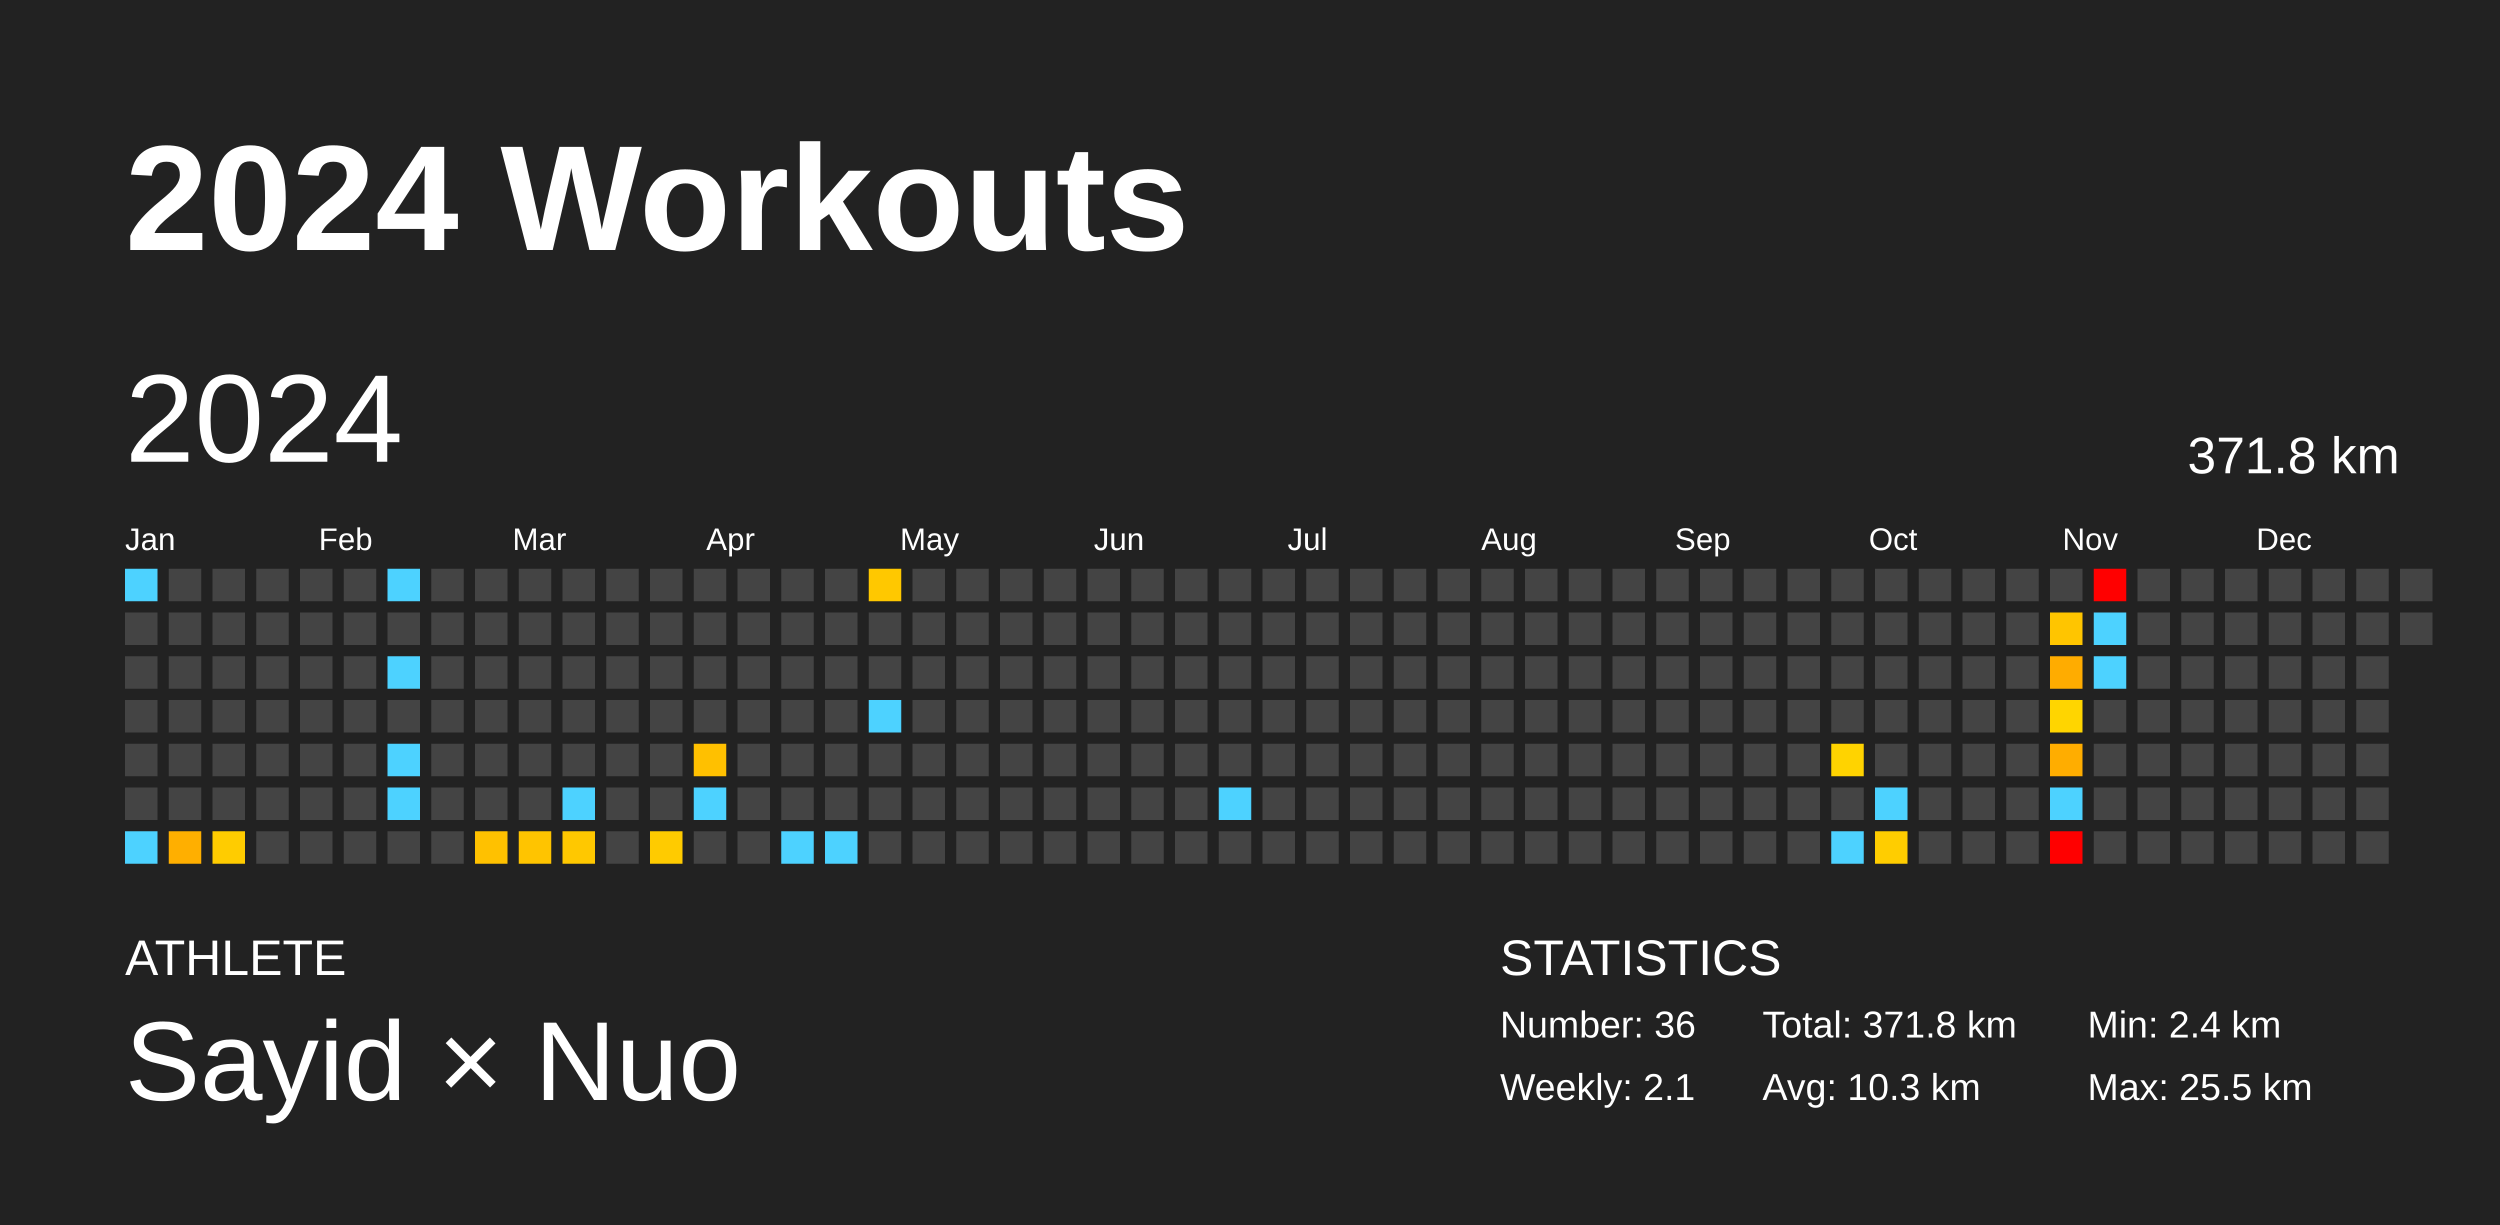
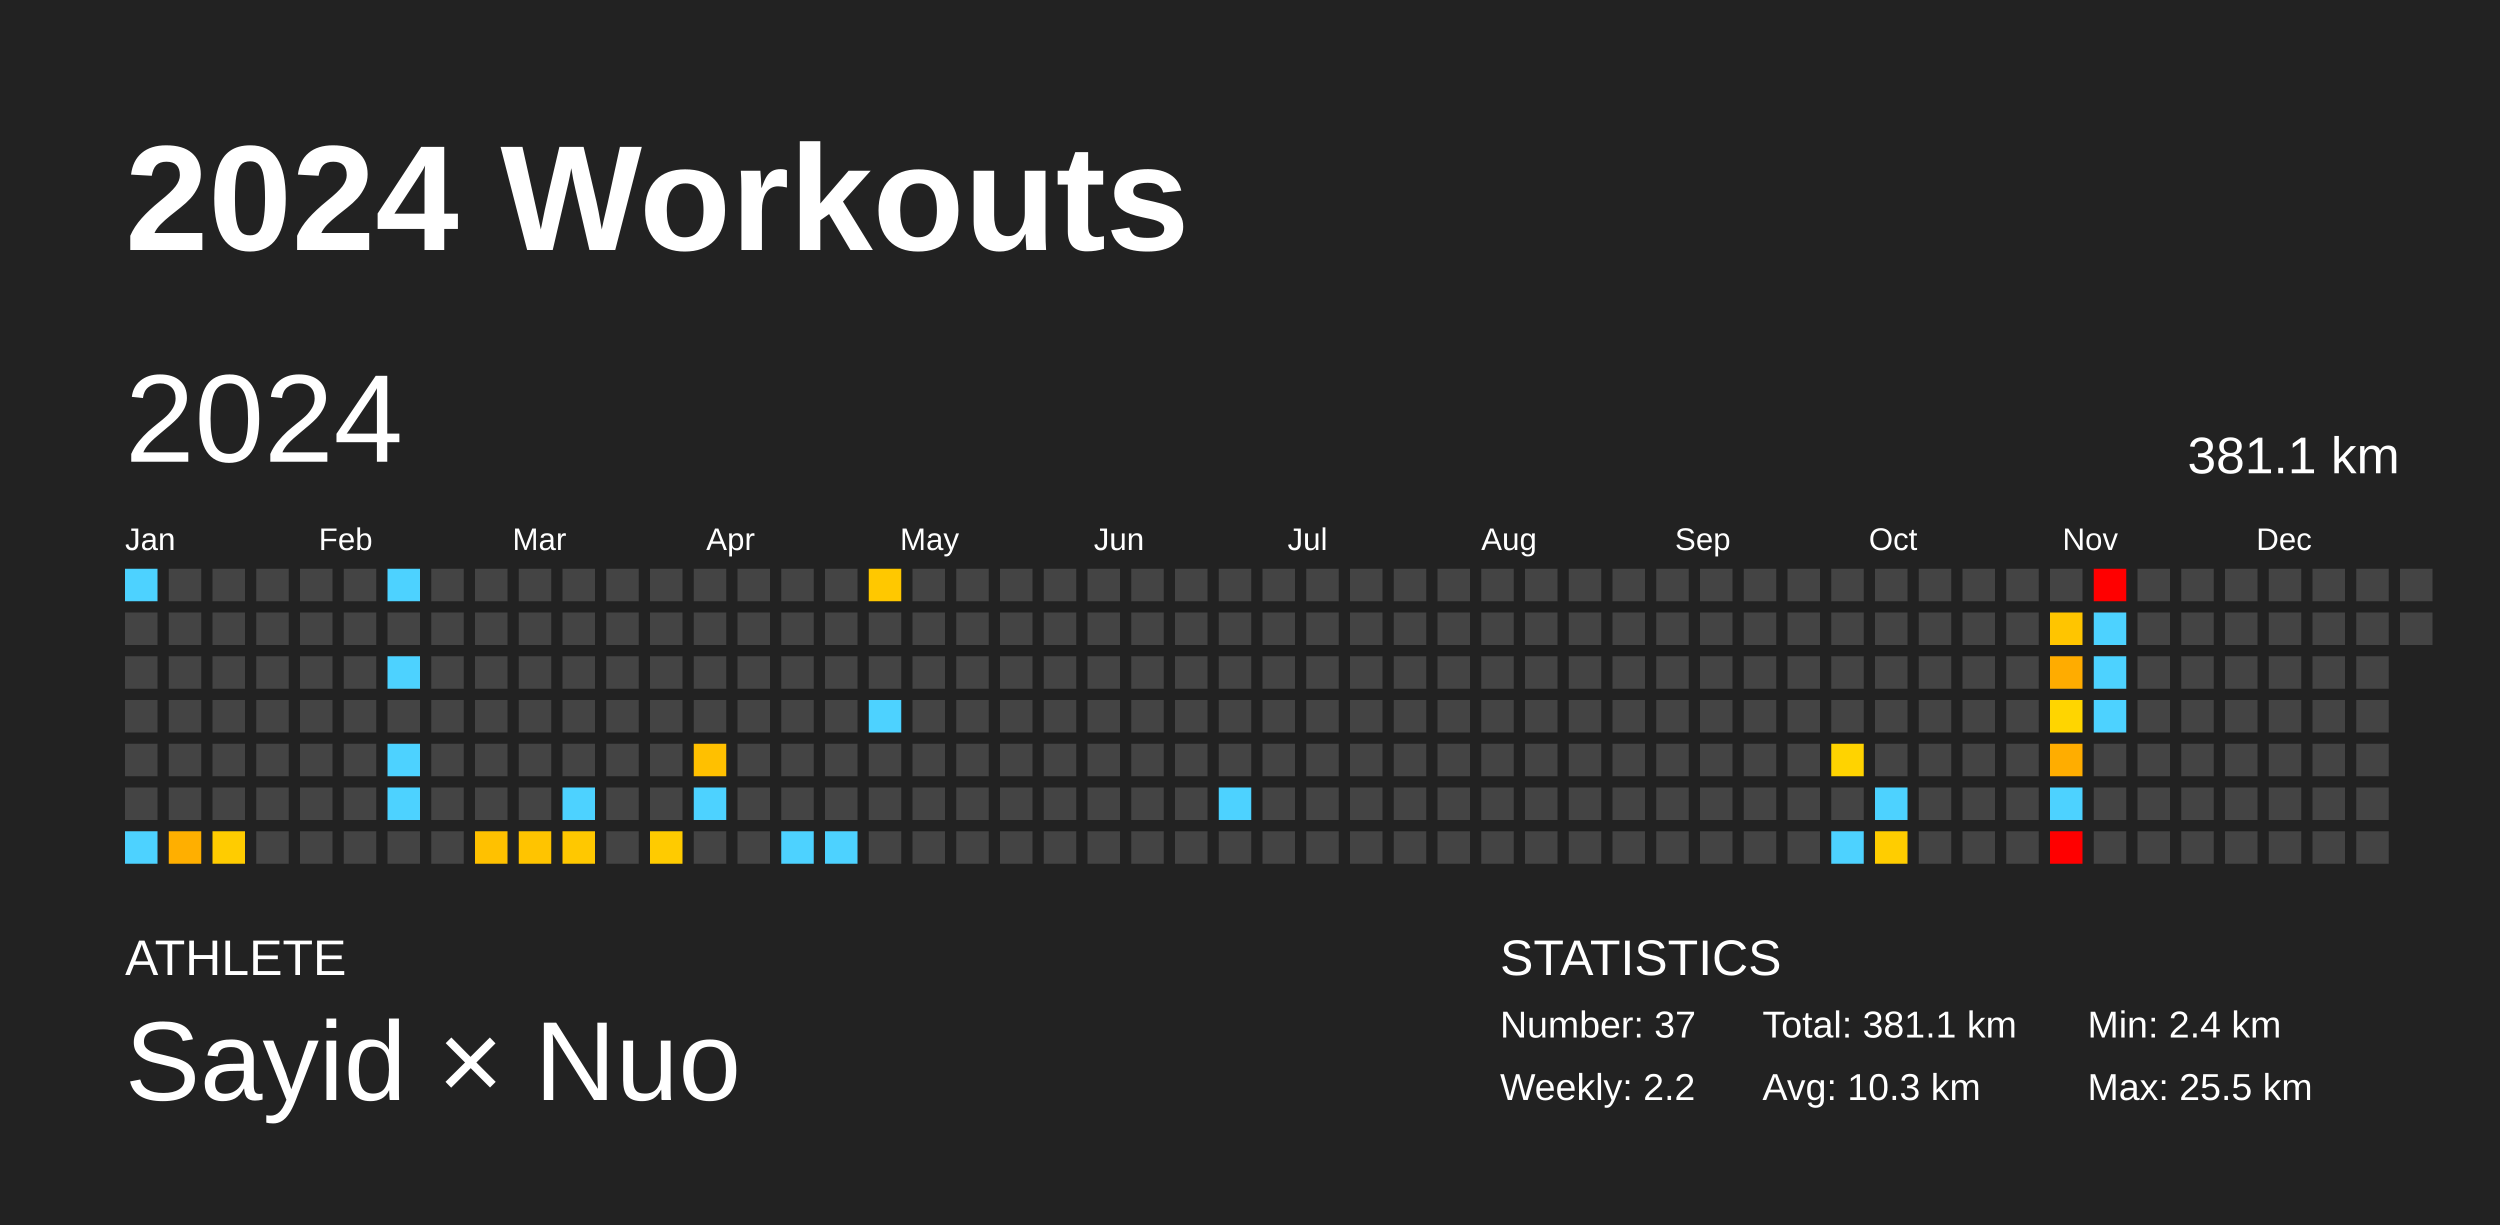
<svg xmlns="http://www.w3.org/2000/svg" baseProfile="full" height="98mm" version="1.1" viewBox="0,0,200,98" width="200mm">
  <defs />
  <rect fill="#222222" height="98" width="200" x="0" y="0" />
  <text fill="#FFFFFF" style="font-size:12px; font-family:Arial; font-weight:bold;" x="10" y="20">2024 Workouts</text>
  <text fill="#FFFFFF" style="font-size:4px; font-family:Arial" x="10" y="78">ATHLETE</text>
  <text fill="#FFFFFF" style="font-size:9px; font-family:Arial" x="10" y="88">Sayid × Nuo</text>
  <text fill="#FFFFFF" style="font-size:4px; font-family:Arial" x="120" y="78">STATISTICS</text>
-   <text fill="#FFFFFF" style="font-size:3px; font-family:Arial" x="120" y="83">Number: 36</text>
-   <text fill="#FFFFFF" style="font-size:3px; font-family:Arial" x="120" y="88">Weekly: 2.1</text>
-   <text fill="#FFFFFF" style="font-size:3px; font-family:Arial" x="141" y="83">Total: 371.8 km</text>
+   <text fill="#FFFFFF" style="font-size:3px; font-family:Arial" x="120" y="83">Number: 37</text>
+   <text fill="#FFFFFF" style="font-size:3px; font-family:Arial" x="120" y="88">Weekly: 2.2</text>
+   <text fill="#FFFFFF" style="font-size:3px; font-family:Arial" x="141" y="83">Total: 381.1 km</text>
  <text fill="#FFFFFF" style="font-size:3px; font-family:Arial" x="141" y="88">Avg: 10.3 km</text>
  <text fill="#FFFFFF" style="font-size:3px; font-family:Arial" x="167" y="83">Min: 2.4 km</text>
  <text fill="#FFFFFF" style="font-size:3px; font-family:Arial" x="167" y="88">Max: 25.5 km</text>
  <text dominant-baseline="hanging" fill="#FFFFFF" style="font-size:10.0px; font-family:Arial;" x="10" y="30">2024</text>
-   <text dominant-baseline="hanging" fill="#FFFFFF" style="font-size:4.125px; font-family:Arial;" x="175" y="35">371.8 km</text>
+   <text dominant-baseline="hanging" fill="#FFFFFF" style="font-size:4.125px; font-family:Arial;" x="175" y="35">381.1 km</text>
  <text fill="#FFFFFF" style="font-size:2.5px; font-family:Arial" x="10.0" y="44">Jan</text>
  <text fill="#FFFFFF" style="font-size:2.5px; font-family:Arial" x="25.5" y="44">Feb</text>
  <text fill="#FFFFFF" style="font-size:2.5px; font-family:Arial" x="41.0" y="44">Mar</text>
  <text fill="#FFFFFF" style="font-size:2.5px; font-family:Arial" x="56.5" y="44">Apr</text>
  <text fill="#FFFFFF" style="font-size:2.5px; font-family:Arial" x="72.0" y="44">May</text>
  <text fill="#FFFFFF" style="font-size:2.5px; font-family:Arial" x="87.5" y="44">Jun</text>
  <text fill="#FFFFFF" style="font-size:2.5px; font-family:Arial" x="103.0" y="44">Jul</text>
  <text fill="#FFFFFF" style="font-size:2.5px; font-family:Arial" x="118.5" y="44">Aug</text>
  <text fill="#FFFFFF" style="font-size:2.5px; font-family:Arial" x="134.0" y="44">Sep</text>
  <text fill="#FFFFFF" style="font-size:2.5px; font-family:Arial" x="149.5" y="44">Oct</text>
  <text fill="#FFFFFF" style="font-size:2.5px; font-family:Arial" x="165.0" y="44">Nov</text>
  <text fill="#FFFFFF" style="font-size:2.5px; font-family:Arial" x="180.5" y="44">Dec</text>
  <rect fill="#4dd2ff" height="2.6" width="2.6" x="10.0" y="45.5" />
  <rect fill="#444444" height="2.6" width="2.6" x="10.0" y="49.0" />
  <rect fill="#444444" height="2.6" width="2.6" x="10.0" y="52.5" />
  <rect fill="#444444" height="2.6" width="2.6" x="10.0" y="56.0" />
  <rect fill="#444444" height="2.6" width="2.6" x="10.0" y="59.5" />
  <rect fill="#444444" height="2.6" width="2.6" x="10.0" y="63.0" />
  <rect fill="#4dd2ff" height="2.6" width="2.6" x="10.0" y="66.5" />
  <rect fill="#444444" height="2.6" width="2.6" x="13.5" y="45.5" />
  <rect fill="#444444" height="2.6" width="2.6" x="13.5" y="49.0" />
  <rect fill="#444444" height="2.6" width="2.6" x="13.5" y="52.5" />
  <rect fill="#444444" height="2.6" width="2.6" x="13.5" y="56.0" />
  <rect fill="#444444" height="2.6" width="2.6" x="13.5" y="59.5" />
  <rect fill="#444444" height="2.6" width="2.6" x="13.5" y="63.0" />
  <rect fill="#ffaf00" height="2.6" width="2.6" x="13.5" y="66.5" />
  <rect fill="#444444" height="2.6" width="2.6" x="17.0" y="45.5" />
  <rect fill="#444444" height="2.6" width="2.6" x="17.0" y="49.0" />
  <rect fill="#444444" height="2.6" width="2.6" x="17.0" y="52.5" />
  <rect fill="#444444" height="2.6" width="2.6" x="17.0" y="56.0" />
  <rect fill="#444444" height="2.6" width="2.6" x="17.0" y="59.5" />
  <rect fill="#444444" height="2.6" width="2.6" x="17.0" y="63.0" />
  <rect fill="#ffcc00" height="2.6" width="2.6" x="17.0" y="66.5" />
  <rect fill="#444444" height="2.6" width="2.6" x="20.5" y="45.5" />
  <rect fill="#444444" height="2.6" width="2.6" x="20.5" y="49.0" />
  <rect fill="#444444" height="2.6" width="2.6" x="20.5" y="52.5" />
  <rect fill="#444444" height="2.6" width="2.6" x="20.5" y="56.0" />
  <rect fill="#444444" height="2.6" width="2.6" x="20.5" y="59.5" />
  <rect fill="#444444" height="2.6" width="2.6" x="20.5" y="63.0" />
  <rect fill="#444444" height="2.6" width="2.6" x="20.5" y="66.5" />
  <rect fill="#444444" height="2.6" width="2.6" x="24.0" y="45.5" />
  <rect fill="#444444" height="2.6" width="2.6" x="24.0" y="49.0" />
  <rect fill="#444444" height="2.6" width="2.6" x="24.0" y="52.5" />
  <rect fill="#444444" height="2.6" width="2.6" x="24.0" y="56.0" />
  <rect fill="#444444" height="2.6" width="2.6" x="24.0" y="59.5" />
  <rect fill="#444444" height="2.6" width="2.6" x="24.0" y="63.0" />
  <rect fill="#444444" height="2.6" width="2.6" x="24.0" y="66.5" />
  <rect fill="#444444" height="2.6" width="2.6" x="27.5" y="45.5" />
  <rect fill="#444444" height="2.6" width="2.6" x="27.5" y="49.0" />
  <rect fill="#444444" height="2.6" width="2.6" x="27.5" y="52.5" />
  <rect fill="#444444" height="2.6" width="2.6" x="27.5" y="56.0" />
  <rect fill="#444444" height="2.6" width="2.6" x="27.5" y="59.5" />
  <rect fill="#444444" height="2.6" width="2.6" x="27.5" y="63.0" />
  <rect fill="#444444" height="2.6" width="2.6" x="27.5" y="66.5" />
  <rect fill="#4dd2ff" height="2.6" width="2.6" x="31.0" y="45.5" />
  <rect fill="#444444" height="2.6" width="2.6" x="31.0" y="49.0" />
  <rect fill="#4dd2ff" height="2.6" width="2.6" x="31.0" y="52.5" />
  <rect fill="#444444" height="2.6" width="2.6" x="31.0" y="56.0" />
  <rect fill="#4dd2ff" height="2.6" width="2.6" x="31.0" y="59.5" />
  <rect fill="#4dd2ff" height="2.6" width="2.6" x="31.0" y="63.0" />
  <rect fill="#444444" height="2.6" width="2.6" x="31.0" y="66.5" />
  <rect fill="#444444" height="2.6" width="2.6" x="34.5" y="45.5" />
  <rect fill="#444444" height="2.6" width="2.6" x="34.5" y="49.0" />
  <rect fill="#444444" height="2.6" width="2.6" x="34.5" y="52.5" />
  <rect fill="#444444" height="2.6" width="2.6" x="34.5" y="56.0" />
  <rect fill="#444444" height="2.6" width="2.6" x="34.5" y="59.5" />
  <rect fill="#444444" height="2.6" width="2.6" x="34.5" y="63.0" />
  <rect fill="#444444" height="2.6" width="2.6" x="34.5" y="66.5" />
  <rect fill="#444444" height="2.6" width="2.6" x="38.0" y="45.5" />
  <rect fill="#444444" height="2.6" width="2.6" x="38.0" y="49.0" />
  <rect fill="#444444" height="2.6" width="2.6" x="38.0" y="52.5" />
  <rect fill="#444444" height="2.6" width="2.6" x="38.0" y="56.0" />
  <rect fill="#444444" height="2.6" width="2.6" x="38.0" y="59.5" />
  <rect fill="#444444" height="2.6" width="2.6" x="38.0" y="63.0" />
  <rect fill="#ffc100" height="2.6" width="2.6" x="38.0" y="66.5" />
  <rect fill="#444444" height="2.6" width="2.6" x="41.5" y="45.5" />
  <rect fill="#444444" height="2.6" width="2.6" x="41.5" y="49.0" />
  <rect fill="#444444" height="2.6" width="2.6" x="41.5" y="52.5" />
  <rect fill="#444444" height="2.6" width="2.6" x="41.5" y="56.0" />
  <rect fill="#444444" height="2.6" width="2.6" x="41.5" y="59.5" />
  <rect fill="#444444" height="2.6" width="2.6" x="41.5" y="63.0" />
  <rect fill="#ffc400" height="2.6" width="2.6" x="41.5" y="66.5" />
  <rect fill="#444444" height="2.6" width="2.6" x="45.0" y="45.5" />
  <rect fill="#444444" height="2.6" width="2.6" x="45.0" y="49.0" />
  <rect fill="#444444" height="2.6" width="2.6" x="45.0" y="52.5" />
  <rect fill="#444444" height="2.6" width="2.6" x="45.0" y="56.0" />
  <rect fill="#444444" height="2.6" width="2.6" x="45.0" y="59.5" />
  <rect fill="#4dd2ff" height="2.6" width="2.6" x="45.0" y="63.0" />
  <rect fill="#ffc800" height="2.6" width="2.6" x="45.0" y="66.5" />
  <rect fill="#444444" height="2.6" width="2.6" x="48.5" y="45.5" />
  <rect fill="#444444" height="2.6" width="2.6" x="48.5" y="49.0" />
  <rect fill="#444444" height="2.6" width="2.6" x="48.5" y="52.5" />
  <rect fill="#444444" height="2.6" width="2.6" x="48.5" y="56.0" />
  <rect fill="#444444" height="2.6" width="2.6" x="48.5" y="59.5" />
  <rect fill="#444444" height="2.6" width="2.6" x="48.5" y="63.0" />
  <rect fill="#444444" height="2.6" width="2.6" x="48.5" y="66.5" />
  <rect fill="#444444" height="2.6" width="2.6" x="52.0" y="45.5" />
  <rect fill="#444444" height="2.6" width="2.6" x="52.0" y="49.0" />
  <rect fill="#444444" height="2.6" width="2.6" x="52.0" y="52.5" />
  <rect fill="#444444" height="2.6" width="2.6" x="52.0" y="56.0" />
  <rect fill="#444444" height="2.6" width="2.6" x="52.0" y="59.5" />
  <rect fill="#444444" height="2.6" width="2.6" x="52.0" y="63.0" />
  <rect fill="#ffcb00" height="2.6" width="2.6" x="52.0" y="66.5" />
  <rect fill="#444444" height="2.6" width="2.6" x="55.5" y="45.5" />
  <rect fill="#444444" height="2.6" width="2.6" x="55.5" y="49.0" />
  <rect fill="#444444" height="2.6" width="2.6" x="55.5" y="52.5" />
  <rect fill="#444444" height="2.6" width="2.6" x="55.5" y="56.0" />
  <rect fill="#ffc000" height="2.6" width="2.6" x="55.5" y="59.5" />
  <rect fill="#4dd2ff" height="2.6" width="2.6" x="55.5" y="63.0" />
  <rect fill="#444444" height="2.6" width="2.6" x="55.5" y="66.5" />
  <rect fill="#444444" height="2.6" width="2.6" x="59.0" y="45.5" />
  <rect fill="#444444" height="2.6" width="2.6" x="59.0" y="49.0" />
  <rect fill="#444444" height="2.6" width="2.6" x="59.0" y="52.5" />
  <rect fill="#444444" height="2.6" width="2.6" x="59.0" y="56.0" />
  <rect fill="#444444" height="2.6" width="2.6" x="59.0" y="59.5" />
  <rect fill="#444444" height="2.6" width="2.6" x="59.0" y="63.0" />
  <rect fill="#444444" height="2.6" width="2.6" x="59.0" y="66.5" />
  <rect fill="#444444" height="2.6" width="2.6" x="62.5" y="45.5" />
  <rect fill="#444444" height="2.6" width="2.6" x="62.5" y="49.0" />
  <rect fill="#444444" height="2.6" width="2.6" x="62.5" y="52.5" />
  <rect fill="#444444" height="2.6" width="2.6" x="62.5" y="56.0" />
  <rect fill="#444444" height="2.6" width="2.6" x="62.5" y="59.5" />
  <rect fill="#444444" height="2.6" width="2.6" x="62.5" y="63.0" />
  <rect fill="#4dd2ff" height="2.6" width="2.6" x="62.5" y="66.5" />
  <rect fill="#444444" height="2.6" width="2.6" x="66.0" y="45.5" />
  <rect fill="#444444" height="2.6" width="2.6" x="66.0" y="49.0" />
  <rect fill="#444444" height="2.6" width="2.6" x="66.0" y="52.5" />
  <rect fill="#444444" height="2.6" width="2.6" x="66.0" y="56.0" />
  <rect fill="#444444" height="2.6" width="2.6" x="66.0" y="59.5" />
  <rect fill="#444444" height="2.6" width="2.6" x="66.0" y="63.0" />
  <rect fill="#4dd2ff" height="2.6" width="2.6" x="66.0" y="66.5" />
  <rect fill="#ffc800" height="2.6" width="2.6" x="69.5" y="45.5" />
  <rect fill="#444444" height="2.6" width="2.6" x="69.5" y="49.0" />
  <rect fill="#444444" height="2.6" width="2.6" x="69.5" y="52.5" />
  <rect fill="#4dd2ff" height="2.6" width="2.6" x="69.5" y="56.0" />
  <rect fill="#444444" height="2.6" width="2.6" x="69.5" y="59.5" />
  <rect fill="#444444" height="2.6" width="2.6" x="69.5" y="63.0" />
  <rect fill="#444444" height="2.6" width="2.6" x="69.5" y="66.5" />
  <rect fill="#444444" height="2.6" width="2.6" x="73.0" y="45.5" />
  <rect fill="#444444" height="2.6" width="2.6" x="73.0" y="49.0" />
  <rect fill="#444444" height="2.6" width="2.6" x="73.0" y="52.5" />
  <rect fill="#444444" height="2.6" width="2.6" x="73.0" y="56.0" />
  <rect fill="#444444" height="2.6" width="2.6" x="73.0" y="59.5" />
  <rect fill="#444444" height="2.6" width="2.6" x="73.0" y="63.0" />
  <rect fill="#444444" height="2.6" width="2.6" x="73.0" y="66.5" />
  <rect fill="#444444" height="2.6" width="2.6" x="76.5" y="45.5" />
  <rect fill="#444444" height="2.6" width="2.6" x="76.5" y="49.0" />
  <rect fill="#444444" height="2.6" width="2.6" x="76.5" y="52.5" />
  <rect fill="#444444" height="2.6" width="2.6" x="76.5" y="56.0" />
  <rect fill="#444444" height="2.6" width="2.6" x="76.5" y="59.5" />
  <rect fill="#444444" height="2.6" width="2.6" x="76.5" y="63.0" />
  <rect fill="#444444" height="2.6" width="2.6" x="76.5" y="66.5" />
  <rect fill="#444444" height="2.6" width="2.6" x="80.0" y="45.5" />
  <rect fill="#444444" height="2.6" width="2.6" x="80.0" y="49.0" />
  <rect fill="#444444" height="2.6" width="2.6" x="80.0" y="52.5" />
  <rect fill="#444444" height="2.6" width="2.6" x="80.0" y="56.0" />
  <rect fill="#444444" height="2.6" width="2.6" x="80.0" y="59.5" />
  <rect fill="#444444" height="2.6" width="2.6" x="80.0" y="63.0" />
  <rect fill="#444444" height="2.6" width="2.6" x="80.0" y="66.5" />
  <rect fill="#444444" height="2.6" width="2.6" x="83.5" y="45.5" />
  <rect fill="#444444" height="2.6" width="2.6" x="83.5" y="49.0" />
  <rect fill="#444444" height="2.6" width="2.6" x="83.5" y="52.5" />
  <rect fill="#444444" height="2.6" width="2.6" x="83.5" y="56.0" />
  <rect fill="#444444" height="2.6" width="2.6" x="83.5" y="59.5" />
  <rect fill="#444444" height="2.6" width="2.6" x="83.5" y="63.0" />
  <rect fill="#444444" height="2.6" width="2.6" x="83.5" y="66.5" />
  <rect fill="#444444" height="2.6" width="2.6" x="87.0" y="45.5" />
  <rect fill="#444444" height="2.6" width="2.6" x="87.0" y="49.0" />
  <rect fill="#444444" height="2.6" width="2.6" x="87.0" y="52.5" />
  <rect fill="#444444" height="2.6" width="2.6" x="87.0" y="56.0" />
  <rect fill="#444444" height="2.6" width="2.6" x="87.0" y="59.5" />
  <rect fill="#444444" height="2.6" width="2.6" x="87.0" y="63.0" />
  <rect fill="#444444" height="2.6" width="2.6" x="87.0" y="66.5" />
  <rect fill="#444444" height="2.6" width="2.6" x="90.5" y="45.5" />
  <rect fill="#444444" height="2.6" width="2.6" x="90.5" y="49.0" />
  <rect fill="#444444" height="2.6" width="2.6" x="90.5" y="52.5" />
  <rect fill="#444444" height="2.6" width="2.6" x="90.5" y="56.0" />
  <rect fill="#444444" height="2.6" width="2.6" x="90.5" y="59.5" />
  <rect fill="#444444" height="2.6" width="2.6" x="90.5" y="63.0" />
  <rect fill="#444444" height="2.6" width="2.6" x="90.5" y="66.5" />
  <rect fill="#444444" height="2.6" width="2.6" x="94.0" y="45.5" />
  <rect fill="#444444" height="2.6" width="2.6" x="94.0" y="49.0" />
  <rect fill="#444444" height="2.6" width="2.6" x="94.0" y="52.5" />
  <rect fill="#444444" height="2.6" width="2.6" x="94.0" y="56.0" />
  <rect fill="#444444" height="2.6" width="2.6" x="94.0" y="59.5" />
  <rect fill="#444444" height="2.6" width="2.6" x="94.0" y="63.0" />
  <rect fill="#444444" height="2.6" width="2.6" x="94.0" y="66.5" />
  <rect fill="#444444" height="2.6" width="2.6" x="97.5" y="45.5" />
  <rect fill="#444444" height="2.6" width="2.6" x="97.5" y="49.0" />
  <rect fill="#444444" height="2.6" width="2.6" x="97.5" y="52.5" />
  <rect fill="#444444" height="2.6" width="2.6" x="97.5" y="56.0" />
  <rect fill="#444444" height="2.6" width="2.6" x="97.5" y="59.5" />
  <rect fill="#4dd2ff" height="2.6" width="2.6" x="97.5" y="63.0" />
  <rect fill="#444444" height="2.6" width="2.6" x="97.5" y="66.5" />
  <rect fill="#444444" height="2.6" width="2.6" x="101.0" y="45.5" />
  <rect fill="#444444" height="2.6" width="2.6" x="101.0" y="49.0" />
  <rect fill="#444444" height="2.6" width="2.6" x="101.0" y="52.5" />
  <rect fill="#444444" height="2.6" width="2.6" x="101.0" y="56.0" />
  <rect fill="#444444" height="2.6" width="2.6" x="101.0" y="59.5" />
  <rect fill="#444444" height="2.6" width="2.6" x="101.0" y="63.0" />
  <rect fill="#444444" height="2.6" width="2.6" x="101.0" y="66.5" />
  <rect fill="#444444" height="2.6" width="2.6" x="104.5" y="45.5" />
  <rect fill="#444444" height="2.6" width="2.6" x="104.5" y="49.0" />
  <rect fill="#444444" height="2.6" width="2.6" x="104.5" y="52.5" />
  <rect fill="#444444" height="2.6" width="2.6" x="104.5" y="56.0" />
  <rect fill="#444444" height="2.6" width="2.6" x="104.5" y="59.5" />
  <rect fill="#444444" height="2.6" width="2.6" x="104.5" y="63.0" />
  <rect fill="#444444" height="2.6" width="2.6" x="104.5" y="66.5" />
  <rect fill="#444444" height="2.6" width="2.6" x="108.0" y="45.5" />
  <rect fill="#444444" height="2.6" width="2.6" x="108.0" y="49.0" />
  <rect fill="#444444" height="2.6" width="2.6" x="108.0" y="52.5" />
  <rect fill="#444444" height="2.6" width="2.6" x="108.0" y="56.0" />
  <rect fill="#444444" height="2.6" width="2.6" x="108.0" y="59.5" />
  <rect fill="#444444" height="2.6" width="2.6" x="108.0" y="63.0" />
  <rect fill="#444444" height="2.6" width="2.6" x="108.0" y="66.5" />
  <rect fill="#444444" height="2.6" width="2.6" x="111.5" y="45.5" />
  <rect fill="#444444" height="2.6" width="2.6" x="111.5" y="49.0" />
  <rect fill="#444444" height="2.6" width="2.6" x="111.5" y="52.5" />
  <rect fill="#444444" height="2.6" width="2.6" x="111.5" y="56.0" />
  <rect fill="#444444" height="2.6" width="2.6" x="111.5" y="59.5" />
  <rect fill="#444444" height="2.6" width="2.6" x="111.5" y="63.0" />
  <rect fill="#444444" height="2.6" width="2.6" x="111.5" y="66.5" />
  <rect fill="#444444" height="2.6" width="2.6" x="115.0" y="45.5" />
  <rect fill="#444444" height="2.6" width="2.6" x="115.0" y="49.0" />
  <rect fill="#444444" height="2.6" width="2.6" x="115.0" y="52.5" />
  <rect fill="#444444" height="2.6" width="2.6" x="115.0" y="56.0" />
  <rect fill="#444444" height="2.6" width="2.6" x="115.0" y="59.5" />
  <rect fill="#444444" height="2.6" width="2.6" x="115.0" y="63.0" />
  <rect fill="#444444" height="2.6" width="2.6" x="115.0" y="66.5" />
  <rect fill="#444444" height="2.6" width="2.6" x="118.5" y="45.5" />
  <rect fill="#444444" height="2.6" width="2.6" x="118.5" y="49.0" />
  <rect fill="#444444" height="2.6" width="2.6" x="118.5" y="52.5" />
  <rect fill="#444444" height="2.6" width="2.6" x="118.5" y="56.0" />
  <rect fill="#444444" height="2.6" width="2.6" x="118.5" y="59.5" />
  <rect fill="#444444" height="2.6" width="2.6" x="118.5" y="63.0" />
  <rect fill="#444444" height="2.6" width="2.6" x="118.5" y="66.5" />
  <rect fill="#444444" height="2.6" width="2.6" x="122.0" y="45.5" />
  <rect fill="#444444" height="2.6" width="2.6" x="122.0" y="49.0" />
  <rect fill="#444444" height="2.6" width="2.6" x="122.0" y="52.5" />
  <rect fill="#444444" height="2.6" width="2.6" x="122.0" y="56.0" />
  <rect fill="#444444" height="2.6" width="2.6" x="122.0" y="59.5" />
  <rect fill="#444444" height="2.6" width="2.6" x="122.0" y="63.0" />
  <rect fill="#444444" height="2.6" width="2.6" x="122.0" y="66.5" />
  <rect fill="#444444" height="2.6" width="2.6" x="125.5" y="45.5" />
  <rect fill="#444444" height="2.6" width="2.6" x="125.5" y="49.0" />
  <rect fill="#444444" height="2.6" width="2.6" x="125.5" y="52.5" />
  <rect fill="#444444" height="2.6" width="2.6" x="125.5" y="56.0" />
  <rect fill="#444444" height="2.6" width="2.6" x="125.5" y="59.5" />
  <rect fill="#444444" height="2.6" width="2.6" x="125.5" y="63.0" />
  <rect fill="#444444" height="2.6" width="2.6" x="125.5" y="66.5" />
  <rect fill="#444444" height="2.6" width="2.6" x="129.0" y="45.5" />
  <rect fill="#444444" height="2.6" width="2.6" x="129.0" y="49.0" />
  <rect fill="#444444" height="2.6" width="2.6" x="129.0" y="52.5" />
  <rect fill="#444444" height="2.6" width="2.6" x="129.0" y="56.0" />
  <rect fill="#444444" height="2.6" width="2.6" x="129.0" y="59.5" />
  <rect fill="#444444" height="2.6" width="2.6" x="129.0" y="63.0" />
  <rect fill="#444444" height="2.6" width="2.6" x="129.0" y="66.5" />
  <rect fill="#444444" height="2.6" width="2.6" x="132.5" y="45.5" />
  <rect fill="#444444" height="2.6" width="2.6" x="132.5" y="49.0" />
  <rect fill="#444444" height="2.6" width="2.6" x="132.5" y="52.5" />
  <rect fill="#444444" height="2.6" width="2.6" x="132.5" y="56.0" />
  <rect fill="#444444" height="2.6" width="2.6" x="132.5" y="59.5" />
  <rect fill="#444444" height="2.6" width="2.6" x="132.5" y="63.0" />
  <rect fill="#444444" height="2.6" width="2.6" x="132.5" y="66.5" />
  <rect fill="#444444" height="2.6" width="2.6" x="136.0" y="45.5" />
  <rect fill="#444444" height="2.6" width="2.6" x="136.0" y="49.0" />
  <rect fill="#444444" height="2.6" width="2.6" x="136.0" y="52.5" />
  <rect fill="#444444" height="2.6" width="2.6" x="136.0" y="56.0" />
  <rect fill="#444444" height="2.6" width="2.6" x="136.0" y="59.5" />
  <rect fill="#444444" height="2.6" width="2.6" x="136.0" y="63.0" />
  <rect fill="#444444" height="2.6" width="2.6" x="136.0" y="66.5" />
  <rect fill="#444444" height="2.6" width="2.6" x="139.5" y="45.5" />
  <rect fill="#444444" height="2.6" width="2.6" x="139.5" y="49.0" />
  <rect fill="#444444" height="2.6" width="2.6" x="139.5" y="52.5" />
  <rect fill="#444444" height="2.6" width="2.6" x="139.5" y="56.0" />
  <rect fill="#444444" height="2.6" width="2.6" x="139.5" y="59.5" />
  <rect fill="#444444" height="2.6" width="2.6" x="139.5" y="63.0" />
  <rect fill="#444444" height="2.6" width="2.6" x="139.5" y="66.5" />
  <rect fill="#444444" height="2.6" width="2.6" x="143.0" y="45.5" />
  <rect fill="#444444" height="2.6" width="2.6" x="143.0" y="49.0" />
  <rect fill="#444444" height="2.6" width="2.6" x="143.0" y="52.5" />
  <rect fill="#444444" height="2.6" width="2.6" x="143.0" y="56.0" />
  <rect fill="#444444" height="2.6" width="2.6" x="143.0" y="59.5" />
  <rect fill="#444444" height="2.6" width="2.6" x="143.0" y="63.0" />
  <rect fill="#444444" height="2.6" width="2.6" x="143.0" y="66.5" />
  <rect fill="#444444" height="2.6" width="2.6" x="146.5" y="45.5" />
  <rect fill="#444444" height="2.6" width="2.6" x="146.5" y="49.0" />
  <rect fill="#444444" height="2.6" width="2.6" x="146.5" y="52.5" />
  <rect fill="#444444" height="2.6" width="2.6" x="146.5" y="56.0" />
  <rect fill="#ffd300" height="2.6" width="2.6" x="146.5" y="59.5" />
  <rect fill="#444444" height="2.6" width="2.6" x="146.5" y="63.0" />
  <rect fill="#4dd2ff" height="2.6" width="2.6" x="146.5" y="66.5" />
  <rect fill="#444444" height="2.6" width="2.6" x="150.0" y="45.5" />
  <rect fill="#444444" height="2.6" width="2.6" x="150.0" y="49.0" />
  <rect fill="#444444" height="2.6" width="2.6" x="150.0" y="52.5" />
  <rect fill="#444444" height="2.6" width="2.6" x="150.0" y="56.0" />
  <rect fill="#444444" height="2.6" width="2.6" x="150.0" y="59.5" />
  <rect fill="#4dd2ff" height="2.6" width="2.6" x="150.0" y="63.0" />
  <rect fill="#ffcd00" height="2.6" width="2.6" x="150.0" y="66.5" />
  <rect fill="#444444" height="2.6" width="2.6" x="153.5" y="45.5" />
  <rect fill="#444444" height="2.6" width="2.6" x="153.5" y="49.0" />
  <rect fill="#444444" height="2.6" width="2.6" x="153.5" y="52.5" />
  <rect fill="#444444" height="2.6" width="2.6" x="153.5" y="56.0" />
  <rect fill="#444444" height="2.6" width="2.6" x="153.5" y="59.5" />
  <rect fill="#444444" height="2.6" width="2.6" x="153.5" y="63.0" />
  <rect fill="#444444" height="2.6" width="2.6" x="153.5" y="66.5" />
  <rect fill="#444444" height="2.6" width="2.6" x="157.0" y="45.5" />
  <rect fill="#444444" height="2.6" width="2.6" x="157.0" y="49.0" />
  <rect fill="#444444" height="2.6" width="2.6" x="157.0" y="52.5" />
  <rect fill="#444444" height="2.6" width="2.6" x="157.0" y="56.0" />
  <rect fill="#444444" height="2.6" width="2.6" x="157.0" y="59.5" />
  <rect fill="#444444" height="2.6" width="2.6" x="157.0" y="63.0" />
  <rect fill="#444444" height="2.6" width="2.6" x="157.0" y="66.5" />
  <rect fill="#444444" height="2.6" width="2.6" x="160.5" y="45.5" />
  <rect fill="#444444" height="2.6" width="2.6" x="160.5" y="49.0" />
  <rect fill="#444444" height="2.6" width="2.6" x="160.5" y="52.5" />
  <rect fill="#444444" height="2.6" width="2.6" x="160.5" y="56.0" />
  <rect fill="#444444" height="2.6" width="2.6" x="160.5" y="59.5" />
  <rect fill="#444444" height="2.6" width="2.6" x="160.5" y="63.0" />
  <rect fill="#444444" height="2.6" width="2.6" x="160.5" y="66.5" />
  <rect fill="#444444" height="2.6" width="2.6" x="164.0" y="45.5" />
  <rect fill="#ffc500" height="2.6" width="2.6" x="164.0" y="49.0" />
  <rect fill="#ffac00" height="2.6" width="2.6" x="164.0" y="52.5" />
  <rect fill="#ffd500" height="2.6" width="2.6" x="164.0" y="56.0" />
  <rect fill="#ffad00" height="2.6" width="2.6" x="164.0" y="59.5" />
  <rect fill="#4dd2ff" height="2.6" width="2.6" x="164.0" y="63.0" />
  <rect fill="red" height="2.6" width="2.6" x="164.0" y="66.5" />
  <rect fill="red" height="2.6" width="2.6" x="167.5" y="45.5" />
  <rect fill="#4dd2ff" height="2.6" width="2.6" x="167.5" y="49.0" />
  <rect fill="#4dd2ff" height="2.6" width="2.6" x="167.5" y="52.5" />
-   <rect fill="#444444" height="2.6" width="2.6" x="167.5" y="56.0" />
+   <rect fill="#4dd2ff" height="2.6" width="2.6" x="167.5" y="56.0" />
  <rect fill="#444444" height="2.6" width="2.6" x="167.5" y="59.5" />
  <rect fill="#444444" height="2.6" width="2.6" x="167.5" y="63.0" />
  <rect fill="#444444" height="2.6" width="2.6" x="167.5" y="66.5" />
  <rect fill="#444444" height="2.6" width="2.6" x="171.0" y="45.5" />
  <rect fill="#444444" height="2.6" width="2.6" x="171.0" y="49.0" />
  <rect fill="#444444" height="2.6" width="2.6" x="171.0" y="52.5" />
  <rect fill="#444444" height="2.6" width="2.6" x="171.0" y="56.0" />
  <rect fill="#444444" height="2.6" width="2.6" x="171.0" y="59.5" />
  <rect fill="#444444" height="2.6" width="2.6" x="171.0" y="63.0" />
  <rect fill="#444444" height="2.6" width="2.6" x="171.0" y="66.5" />
  <rect fill="#444444" height="2.6" width="2.6" x="174.5" y="45.5" />
  <rect fill="#444444" height="2.6" width="2.6" x="174.5" y="49.0" />
  <rect fill="#444444" height="2.6" width="2.6" x="174.5" y="52.5" />
  <rect fill="#444444" height="2.6" width="2.6" x="174.5" y="56.0" />
  <rect fill="#444444" height="2.6" width="2.6" x="174.5" y="59.5" />
  <rect fill="#444444" height="2.6" width="2.6" x="174.5" y="63.0" />
  <rect fill="#444444" height="2.6" width="2.6" x="174.5" y="66.5" />
  <rect fill="#444444" height="2.6" width="2.6" x="178.0" y="45.5" />
  <rect fill="#444444" height="2.6" width="2.6" x="178.0" y="49.0" />
  <rect fill="#444444" height="2.6" width="2.6" x="178.0" y="52.5" />
  <rect fill="#444444" height="2.6" width="2.6" x="178.0" y="56.0" />
  <rect fill="#444444" height="2.6" width="2.6" x="178.0" y="59.5" />
  <rect fill="#444444" height="2.6" width="2.6" x="178.0" y="63.0" />
  <rect fill="#444444" height="2.6" width="2.6" x="178.0" y="66.5" />
  <rect fill="#444444" height="2.6" width="2.6" x="181.5" y="45.5" />
  <rect fill="#444444" height="2.6" width="2.6" x="181.5" y="49.0" />
  <rect fill="#444444" height="2.6" width="2.6" x="181.5" y="52.5" />
  <rect fill="#444444" height="2.6" width="2.6" x="181.5" y="56.0" />
  <rect fill="#444444" height="2.6" width="2.6" x="181.5" y="59.5" />
  <rect fill="#444444" height="2.6" width="2.6" x="181.5" y="63.0" />
  <rect fill="#444444" height="2.6" width="2.6" x="181.5" y="66.5" />
  <rect fill="#444444" height="2.6" width="2.6" x="185.0" y="45.5" />
  <rect fill="#444444" height="2.6" width="2.6" x="185.0" y="49.0" />
  <rect fill="#444444" height="2.6" width="2.6" x="185.0" y="52.5" />
  <rect fill="#444444" height="2.6" width="2.6" x="185.0" y="56.0" />
  <rect fill="#444444" height="2.6" width="2.6" x="185.0" y="59.5" />
  <rect fill="#444444" height="2.6" width="2.6" x="185.0" y="63.0" />
  <rect fill="#444444" height="2.6" width="2.6" x="185.0" y="66.5" />
  <rect fill="#444444" height="2.6" width="2.6" x="188.5" y="45.5" />
  <rect fill="#444444" height="2.6" width="2.6" x="188.5" y="49.0" />
  <rect fill="#444444" height="2.6" width="2.6" x="188.5" y="52.5" />
  <rect fill="#444444" height="2.6" width="2.6" x="188.5" y="56.0" />
  <rect fill="#444444" height="2.6" width="2.6" x="188.5" y="59.5" />
  <rect fill="#444444" height="2.6" width="2.6" x="188.5" y="63.0" />
  <rect fill="#444444" height="2.6" width="2.6" x="188.5" y="66.5" />
  <rect fill="#444444" height="2.6" width="2.6" x="192.0" y="45.5" />
  <rect fill="#444444" height="2.6" width="2.6" x="192.0" y="49.0" />
</svg>
